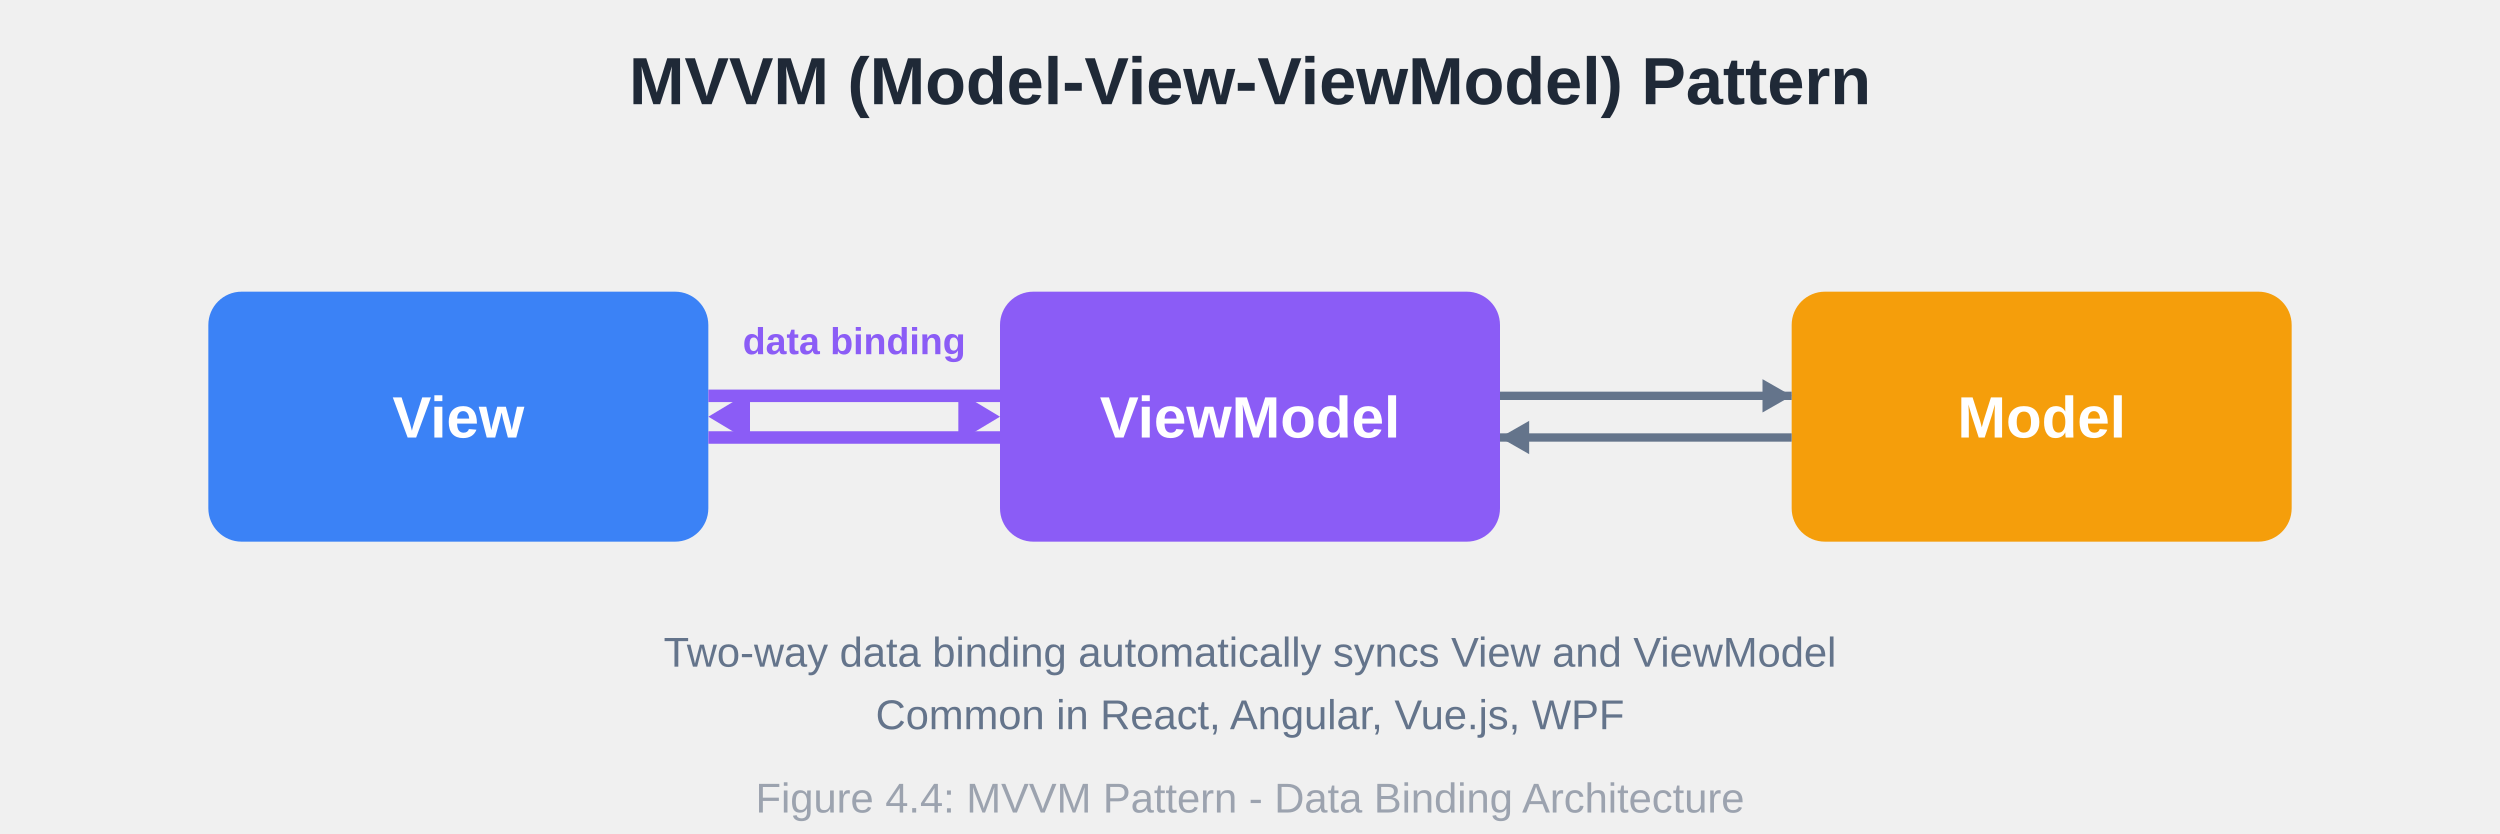
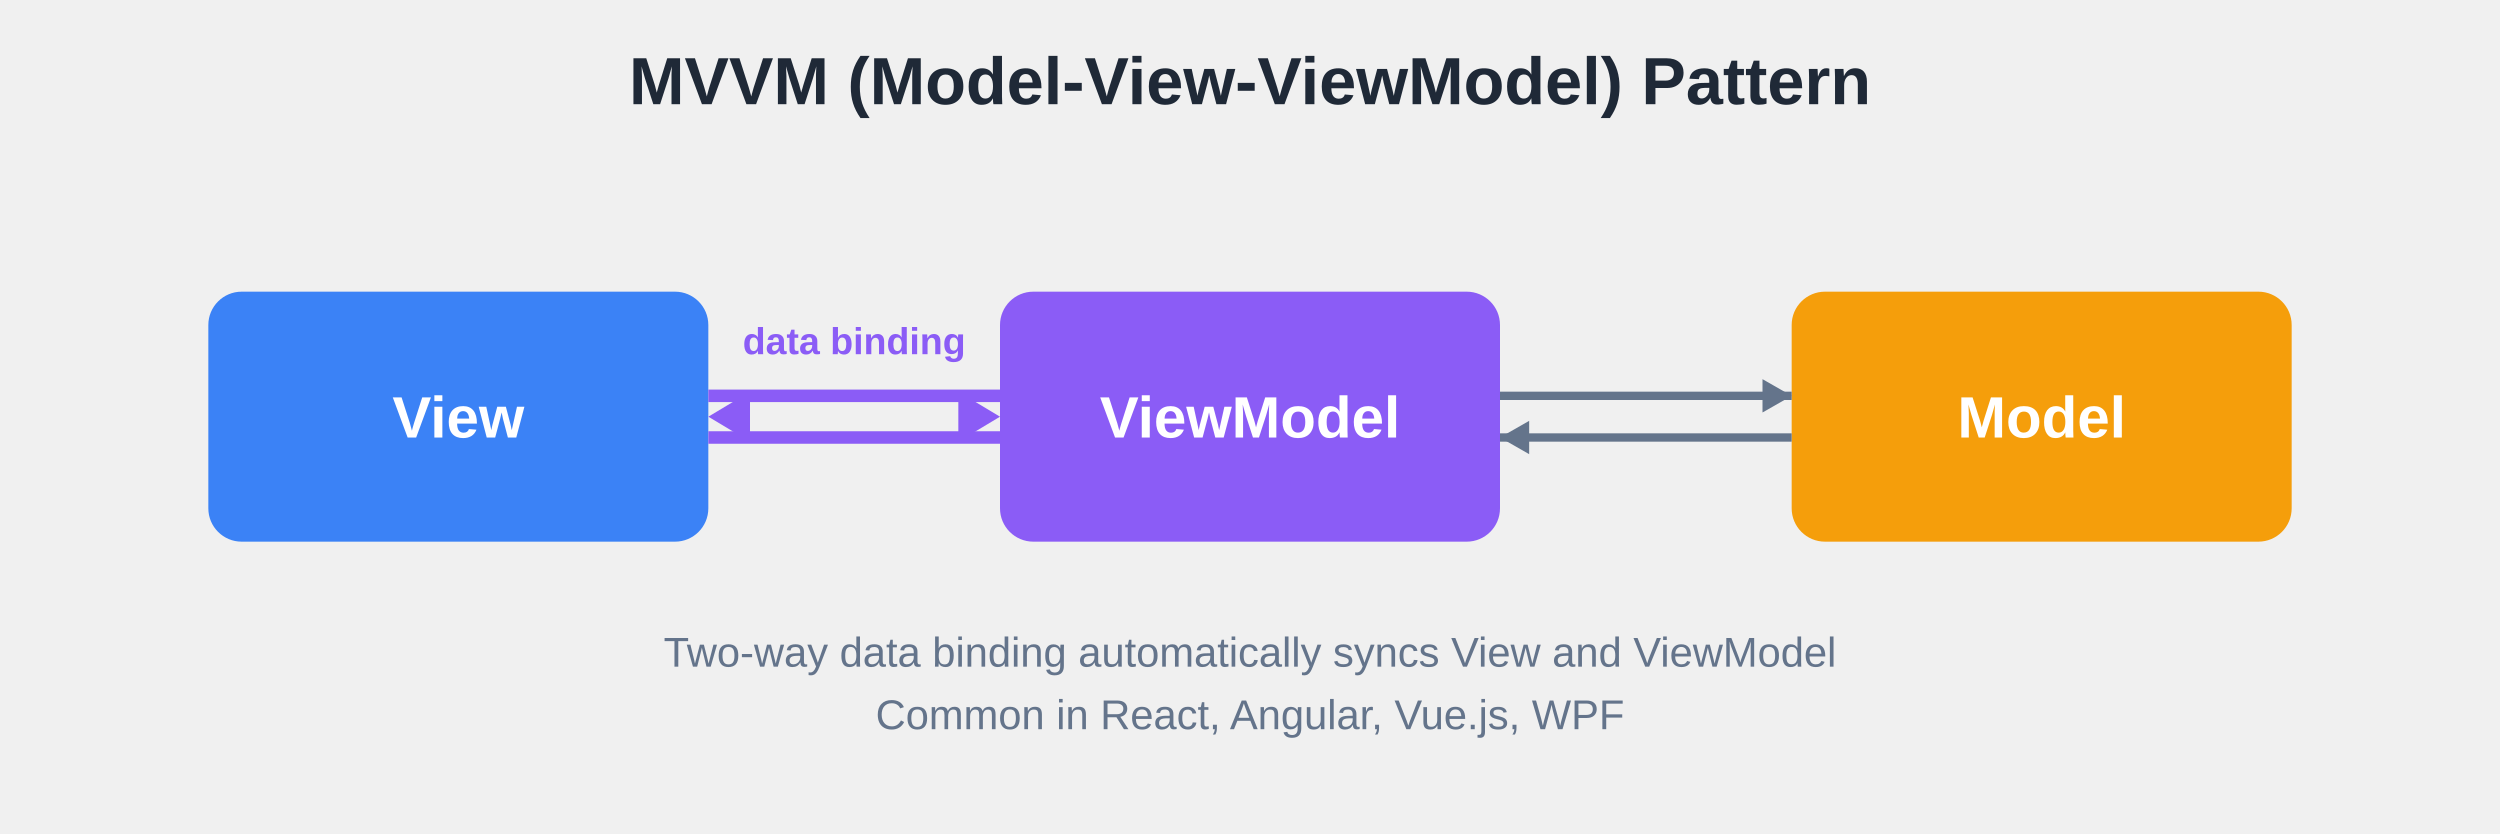
<svg xmlns="http://www.w3.org/2000/svg" viewBox="0 0 600 200" width="600" height="200">
  <text x="300" y="25" text-anchor="middle" font-family="Arial, sans-serif" font-size="16" font-weight="bold" fill="#1F2937">MVVM (Model-View-ViewModel) Pattern</text>
  <rect x="50" y="70" width="120" height="60" rx="8" fill="#3B82F6" />
  <text x="110" y="105" text-anchor="middle" font-family="Arial, sans-serif" font-size="14" fill="white" font-weight="bold">View</text>
  <rect x="240" y="70" width="120" height="60" rx="8" fill="#8B5CF6" />
  <text x="300" y="105" text-anchor="middle" font-family="Arial, sans-serif" font-size="14" fill="white" font-weight="bold">ViewModel</text>
  <rect x="430" y="70" width="120" height="60" rx="8" fill="#F59E0B" />
  <text x="490" y="105" text-anchor="middle" font-family="Arial, sans-serif" font-size="14" fill="white" font-weight="bold">Model</text>
  <line x1="170" y1="95" x2="240" y2="95" stroke="#8B5CF6" stroke-width="3" />
  <line x1="170" y1="105" x2="240" y2="105" stroke="#8B5CF6" stroke-width="3" />
  <polygon points="240,100 230,94 230,106" fill="#8B5CF6" />
  <polygon points="170,100 180,94 180,106" fill="#8B5CF6" />
  <text x="205" y="85" text-anchor="middle" font-family="Arial, sans-serif" font-size="9" fill="#8B5CF6" font-weight="bold">data binding</text>
  <line x1="360" y1="95" x2="430" y2="95" stroke="#64748B" stroke-width="2" />
  <polygon points="430,95 423,91 423,99" fill="#64748B" />
  <line x1="360" y1="105" x2="430" y2="105" stroke="#64748B" stroke-width="2" />
  <polygon points="360,105 367,101 367,109" fill="#64748B" />
  <text x="300" y="160" text-anchor="middle" font-family="Arial, sans-serif" font-size="10" fill="#64748B">Two-way data binding automatically syncs View and ViewModel</text>
  <text x="300" y="175" text-anchor="middle" font-family="Arial, sans-serif" font-size="10" fill="#64748B">Common in React, Angular, Vue.js, WPF</text>
-   <text x="300" y="195" text-anchor="middle" font-family="Arial, sans-serif" font-size="10" fill="#9CA3AF">Figure 4.4: MVVM Pattern - Data Binding Architecture</text>
</svg>
